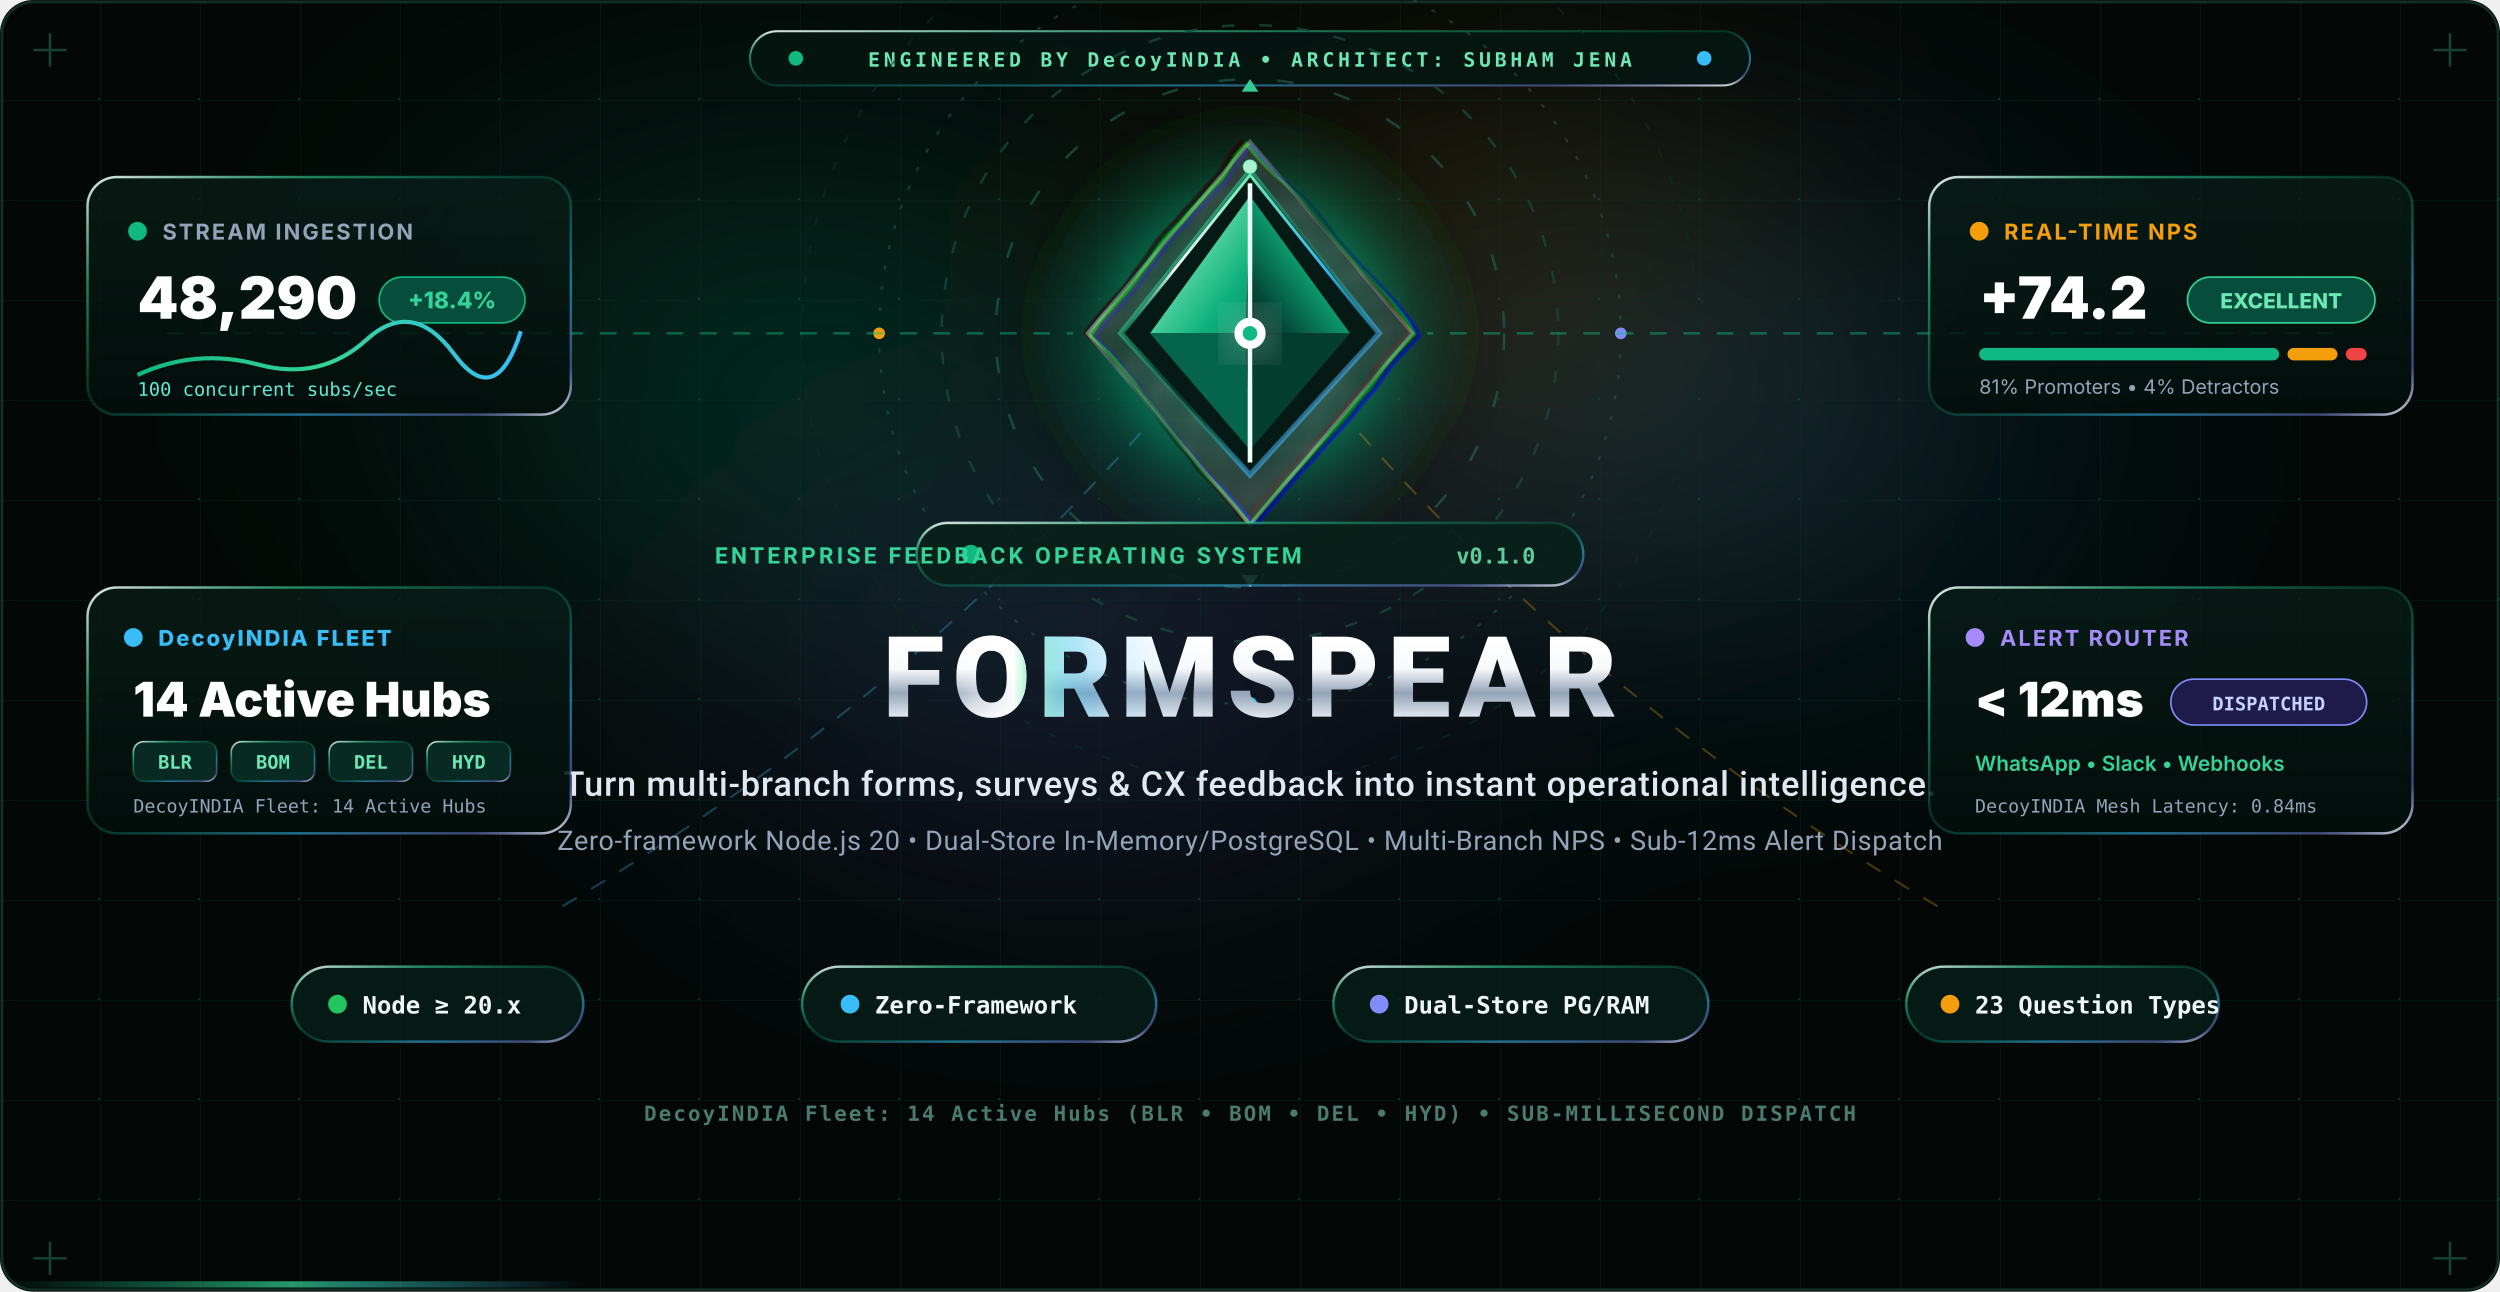
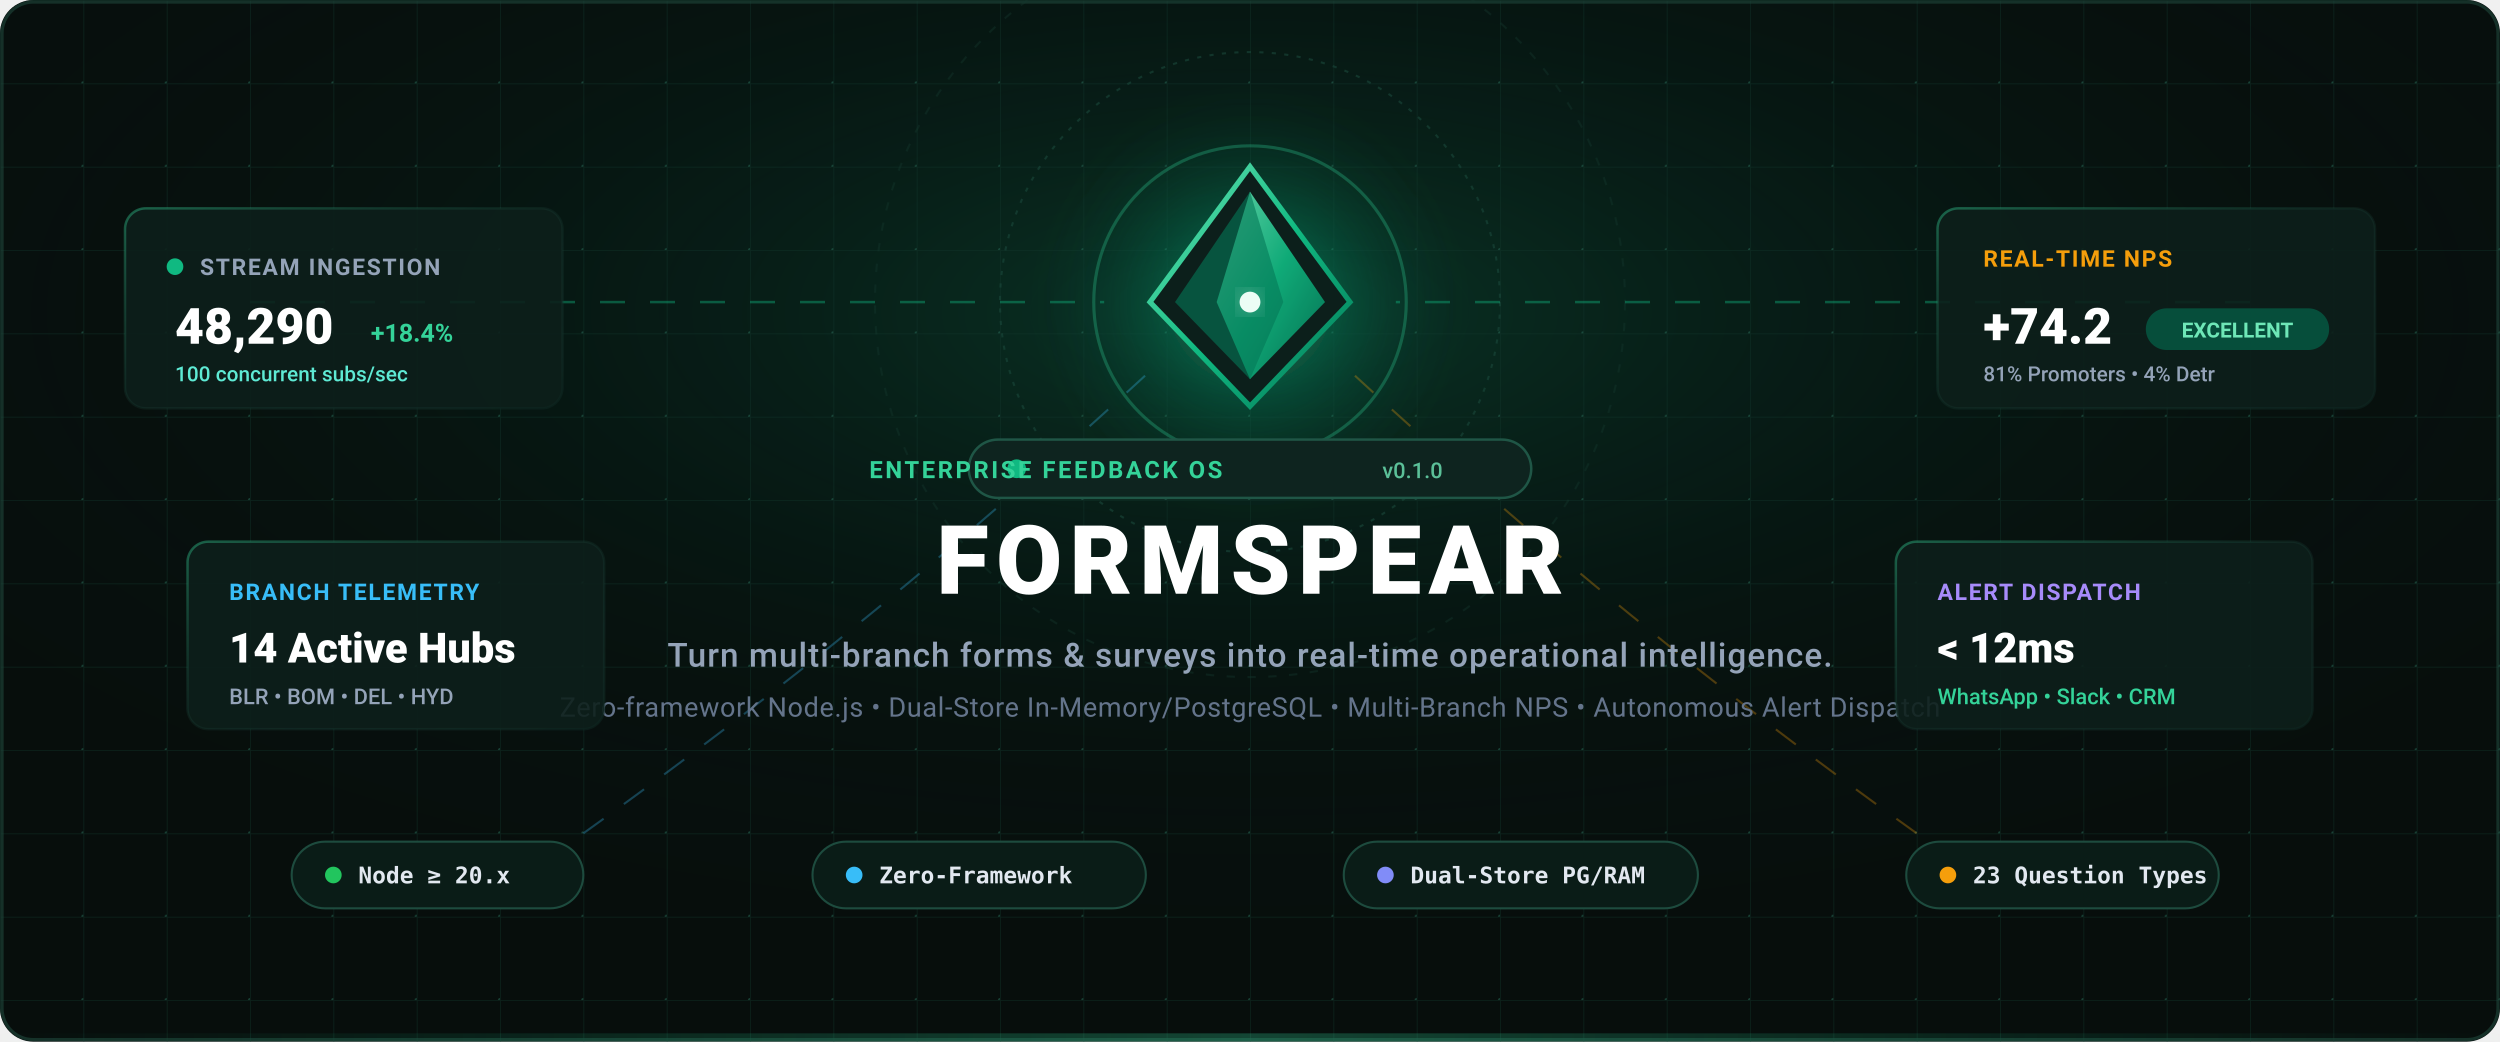
- <svg xmlns="http://www.w3.org/2000/svg" viewBox="0 0 1200 620" width="100%" height="100%" fill="none">
+ <svg xmlns="http://www.w3.org/2000/svg" viewBox="0 0 1200 500" width="100%" height="100%" fill="none">
  <defs>
-     <filter id="liquid-glass-lens" color-interpolation-filters="sRGB" x="-30%" y="-30%" width="160%" height="160%">
-       <feTurbulence type="fractalNoise" baseFrequency="0.018 0.018" numOctaves="3" result="glassNoise" />
-       <feDisplacementMap in="SourceGraphic" in2="glassNoise" scale="9" xChannelSelector="R" yChannelSelector="G" result="displaced" />
-       <feSpecularLighting in="glassNoise" surfaceScale="2" specularConstant="1.2" specularExponent="24" lighting-color="#FFFFFF" result="specular">
-         <feDistantLight azimuth="225" elevation="60" />
-       </feSpecularLighting>
-       <feComposite in="specular" in2="SourceAlpha" operator="in" result="specularCut" />
-       <feColorMatrix type="matrix" values="1 0 0 0 0  0 0 0 0 0  0 0 0 0 0  0 0 0 1 0" in="displaced" result="redChannel" />
-       <feOffset dx="-2.5" dy="-1" in="redChannel" result="redShift" />
-       <feColorMatrix type="matrix" values="0 0 0 0 0  0 1 0 0 0  0 0 0 0 0  0 0 0 1 0" in="displaced" result="greenChannel" />
-       <feColorMatrix type="matrix" values="0 0 0 0 0  0 0 0 0 0  0 0 1 0 0  0 0 0 1 0" in="displaced" result="blueChannel" />
-       <feOffset dx="2.5" dy="1" in="blueChannel" result="blueShift" />
-       <feBlend mode="screen" in="redShift" in2="greenChannel" result="rgBlend" />
-       <feBlend mode="screen" in="rgBlend" in2="blueShift" result="chromaFringe" />
-       <feComposite in="specularCut" in2="chromaFringe" operator="over" result="liquidFinal" />
+     <radialGradient id="hero-glow" cx="50%" cy="30%" r="65%">
+       <stop offset="0%" stop-color="#10B981" stop-opacity="0.22" />
+       <stop offset="45%" stop-color="#047857" stop-opacity="0.08" />
+       <stop offset="100%" stop-color="#060D0B" stop-opacity="0" />
+     </radialGradient>
+     <radialGradient id="spear-core-glow" cx="50%" cy="50%" r="50%">
+       <stop offset="0%" stop-color="#34D399" stop-opacity="0.6" />
+       <stop offset="60%" stop-color="#059669" stop-opacity="0.2" />
+       <stop offset="100%" stop-color="#059669" stop-opacity="0" />
+     </radialGradient>
+     <linearGradient id="spear-grad" x1="0%" y1="0%" x2="100%" y2="100%">
+       <stop offset="0%" stop-color="#6EE7B7" />
+       <stop offset="50%" stop-color="#10B981" />
+       <stop offset="100%" stop-color="#047857" />
+     </linearGradient>
+     <linearGradient id="amber-grad" x1="0%" y1="0%" x2="100%" y2="100%">
+       <stop offset="0%" stop-color="#FCD34D" />
+       <stop offset="100%" stop-color="#F59E0B" />
+     </linearGradient>
+     <linearGradient id="card-border" x1="0%" y1="0%" x2="100%" y2="100%">
+       <stop offset="0%" stop-color="#34D399" stop-opacity="0.4" />
+       <stop offset="50%" stop-color="#1F4A40" stop-opacity="0.2" />
+       <stop offset="100%" stop-color="#0D241F" stop-opacity="0.6" />
+     </linearGradient>
+     <linearGradient id="beam-grad" x1="0%" y1="0%" x2="100%" y2="0%">
+       <stop offset="0%" stop-color="#10B981" stop-opacity="0" />
+       <stop offset="50%" stop-color="#34D399" stop-opacity="0.8" />
+       <stop offset="100%" stop-color="#10B981" stop-opacity="0" />
+     </linearGradient>
+     <pattern id="grid" width="40" height="40" patternUnits="userSpaceOnUse">
+       <path d="M 40 0 L 0 0 0 40" fill="none" stroke="#16382E" stroke-width="0.8" stroke-opacity="0.45" />
+       <circle cx="40" cy="40" r="1" fill="#235D4D" fill-opacity="0.6" />
+     </pattern>
+     <filter id="glow-blur" x="-20%" y="-20%" width="140%" height="140%">
+       <feGaussianBlur stdDeviation="8" result="blur" />
+       <feComposite in="SourceGraphic" in2="blur" operator="over" />
    </filter>
-     <filter id="aurora-blur" x="-40%" y="-40%" width="180%" height="180%">
-       <feGaussianBlur in="SourceGraphic" stdDeviation="68" />
+     <filter id="soft-blur" x="-30%" y="-30%" width="160%" height="160%">
+       <feGaussianBlur stdDeviation="16" />
    </filter>
-     <filter id="spear-glow-filter" x="-50%" y="-50%" width="200%" height="200%">
-       <feGaussianBlur stdDeviation="16" result="blur1" />
-       <feGaussianBlur stdDeviation="6" result="blur2" />
-       <feMerge>
-         <feMergeNode in="blur1" />
-         <feMergeNode in="blur2" />
-         <feMergeNode in="SourceGraphic" />
-       </feMerge>
-     </filter>
-     <linearGradient id="glass-rim-gleam" x1="0%" y1="0%" x2="100%" y2="100%">
-       <stop offset="0%" stop-color="#FFFFFF" stop-opacity="0.9" />
-       <stop offset="22%" stop-color="#34D399" stop-opacity="0.6" />
-       <stop offset="48%" stop-color="#10B981" stop-opacity="0.2" />
-       <stop offset="72%" stop-color="#38BDF8" stop-opacity="0.55" />
-       <stop offset="90%" stop-color="#818CF8" stop-opacity="0.45" />
-       <stop offset="100%" stop-color="#FFFFFF" stop-opacity="0.85" />
-     </linearGradient>
-     <linearGradient id="top-rim-highlight" x1="0%" y1="0%" x2="100%" y2="0%">
-       <stop offset="0%" stop-color="#34D399" stop-opacity="0" />
-       <stop offset="20%" stop-color="#FFFFFF" stop-opacity="0.95" />
-       <stop offset="50%" stop-color="#6EE7B7" stop-opacity="1" />
-       <stop offset="80%" stop-color="#38BDF8" stop-opacity="0.95" />
-       <stop offset="100%" stop-color="#38BDF8" stop-opacity="0" />
-     </linearGradient>
-     <linearGradient id="card-glass-fill" x1="0%" y1="0%" x2="0%" y2="100%">
-       <stop offset="0%" stop-color="#081E18" stop-opacity="0.75" />
-       <stop offset="100%" stop-color="#030E0B" stop-opacity="0.9" />
-     </linearGradient>
-     <linearGradient id="metallic-brand-text" x1="0%" y1="0%" x2="0%" y2="100%">
-       <stop offset="0%" stop-color="#FFFFFF" />
-       <stop offset="40%" stop-color="#F8FAFC" />
-       <stop offset="70%" stop-color="#94A3B8" />
-       <stop offset="100%" stop-color="#E2E8F0" />
-     </linearGradient>
-     <linearGradient id="sheen-beam-grad" x1="0%" y1="0%" x2="100%" y2="0%">
-       <stop offset="0%" stop-color="#FFFFFF" stop-opacity="0" />
-       <stop offset="30%" stop-color="#FFFFFF" stop-opacity="0.08" />
-       <stop offset="48%" stop-color="#FFFFFF" stop-opacity="0.95" />
-       <stop offset="52%" stop-color="#A7F3D0" stop-opacity="1" />
-       <stop offset="68%" stop-color="#38BDF8" stop-opacity="0.3" />
-       <stop offset="100%" stop-color="#FFFFFF" stop-opacity="0" />
-     </linearGradient>
-     <radialGradient id="aurora-emerald" cx="50%" cy="50%" r="50%">
-       <stop offset="0%" stop-color="#10B981" stop-opacity="0.45" />
-       <stop offset="60%" stop-color="#059669" stop-opacity="0.2" />
-       <stop offset="100%" stop-color="#042F24" stop-opacity="0" />
-     </radialGradient>
-     <radialGradient id="aurora-cyan" cx="50%" cy="50%" r="50%">
-       <stop offset="0%" stop-color="#38BDF8" stop-opacity="0.4" />
-       <stop offset="55%" stop-color="#0284C7" stop-opacity="0.18" />
-       <stop offset="100%" stop-color="#030706" stop-opacity="0" />
-     </radialGradient>
-     <radialGradient id="aurora-violet" cx="50%" cy="50%" r="50%">
-       <stop offset="0%" stop-color="#818CF8" stop-opacity="0.35" />
-       <stop offset="50%" stop-color="#6366F1" stop-opacity="0.15" />
-       <stop offset="100%" stop-color="#030706" stop-opacity="0" />
-     </radialGradient>
-     <radialGradient id="aurora-amber" cx="50%" cy="50%" r="50%">
-       <stop offset="0%" stop-color="#F59E0B" stop-opacity="0.35" />
-       <stop offset="55%" stop-color="#D97706" stop-opacity="0.15" />
-       <stop offset="100%" stop-color="#030706" stop-opacity="0" />
-     </radialGradient>
-     <radialGradient id="spear-core-aura" cx="50%" cy="50%" r="50%">
-       <stop offset="0%" stop-color="#6EE7B7" stop-opacity="0.9" />
-       <stop offset="35%" stop-color="#10B981" stop-opacity="0.4" />
-       <stop offset="70%" stop-color="#047857" stop-opacity="0.1" />
-       <stop offset="100%" stop-color="#040807" stop-opacity="0" />
-     </radialGradient>
-     <linearGradient id="spear-facet-left" x1="0%" y1="0%" x2="100%" y2="100%">
-       <stop offset="0%" stop-color="#D1FAE5" />
-       <stop offset="35%" stop-color="#6EE7B7" />
-       <stop offset="75%" stop-color="#10B981" />
-       <stop offset="100%" stop-color="#059669" />
-     </linearGradient>
-     <linearGradient id="spear-facet-right" x1="100%" y1="0%" x2="0%" y2="100%">
-       <stop offset="0%" stop-color="#38BDF8" />
-       <stop offset="40%" stop-color="#10B981" />
-       <stop offset="80%" stop-color="#044E3B" />
-       <stop offset="100%" stop-color="#022C22" />
-     </linearGradient>
-     <linearGradient id="beam-sweep-grad" x1="0%" y1="0%" x2="100%" y2="0%">
-       <stop offset="0%" stop-color="#10B981" stop-opacity="0" />
-       <stop offset="50%" stop-color="#34D399" stop-opacity="0.95" />
-       <stop offset="100%" stop-color="#38BDF8" stop-opacity="0" />
-     </linearGradient>
-     <linearGradient id="sparkline-grad" x1="0%" y1="0%" x2="100%" y2="0%">
-       <stop offset="0%" stop-color="#10B981" />
-       <stop offset="50%" stop-color="#34D399" />
-       <stop offset="100%" stop-color="#38BDF8" />
-     </linearGradient>
-     <pattern id="precision-grid" width="48" height="48" patternUnits="userSpaceOnUse">
-       <path d="M 48 0 L 0 0 0 48" fill="none" stroke="#113028" stroke-width="0.75" stroke-opacity="0.5" />
-       <circle cx="48" cy="48" r="1.2" fill="#1D4D40" fill-opacity="0.7" />
-     </pattern>
-     <clipPath id="formspear-text-clip">
-       <text x="600" y="344" font-family="-apple-system, BlinkMacSystemFont, 'Segoe UI', Roboto, 'Inter', sans-serif" font-size="54" font-weight="900" letter-spacing="4" text-anchor="middle">
-         FORMSPEAR
-       </text>
-     </clipPath>
    <style>
-       /* GSAP Anticipate-Overshoot and Non-Linear Easing Physics */
-       @keyframes spear-kinetic-overshoot {
-         0%, 100% {
-           transform: translateY(0px) scale(1);
-           filter: drop-shadow(0 0 16px rgba(52, 211, 153, 0.45));
-         }
-         50% {
-           transform: translateY(-9px) scale(1.035);
-           filter: drop-shadow(0 0 36px rgba(52, 211, 153, 0.85));
-         }
+       @keyframes pulse-rings {
+         0% { transform: scale(0.92); opacity: 0.25; }
+         50% { transform: scale(1.08); opacity: 0.65; }
+         100% { transform: scale(0.92); opacity: 0.25; }
      }
-       @keyframes aura-pulse-physics {
-         0%, 100% { transform: scale(0.9); opacity: 0.35; }
-         50% { transform: scale(1.18); opacity: 0.8; }
-       }
-       @keyframes card-float-physics-1 {
+       @keyframes float-slow {
        0%, 100% { transform: translateY(0px); }
        50% { transform: translateY(-8px); }
      }
-       @keyframes card-float-physics-2 {
+       @keyframes float-reverse {
        0%, 100% { transform: translateY(0px); }
-         50% { transform: translateY(7px); }
+         50% { transform: translateY(8px); }
      }
- 
-       /* React Bits Aurora Undulating Plasma Blobs */
-       @keyframes aurora-plasma-morph-1 {
-         0% { transform: translate(0px, 0px) scale(1) rotate(0deg); }
-         33% { transform: translate(60px, -25px) scale(1.18) rotate(45deg); }
-         66% { transform: translate(-40px, 30px) scale(0.92) rotate(90deg); }
-         100% { transform: translate(0px, 0px) scale(1) rotate(120deg); }
+       @keyframes spear-shimmer {
+         0% { filter: drop-shadow(0 0 10px rgba(52, 211, 153, 0.4)); }
+         50% { filter: drop-shadow(0 0 26px rgba(52, 211, 153, 0.85)); }
+         100% { filter: drop-shadow(0 0 10px rgba(52, 211, 153, 0.4)); }
      }
-       @keyframes aurora-plasma-morph-2 {
-         0% { transform: translate(0px, 0px) scale(1) rotate(0deg); }
-         33% { transform: translate(-55px, 35px) scale(1.22) rotate(-50deg); }
-         66% { transform: translate(45px, -20px) scale(0.88) rotate(-100deg); }
-         100% { transform: translate(0px, 0px) scale(1) rotate(-180deg); }
+       @keyframes scan-horizontal {
+         0% { transform: translateX(-1200px); }
+         100% { transform: translateX(1200px); }
      }
-       @keyframes aurora-plasma-morph-3 {
-         0% { transform: translate(0px, 0px) scale(1); }
-         50% { transform: translate(40px, 40px) scale(1.15); }
-         100% { transform: translate(0px, 0px) scale(1); }
-       }
-       @keyframes aurora-plasma-morph-4 {
-         0% { transform: translate(0px, 0px) scale(1); }
-         50% { transform: translate(-35px, -30px) scale(1.2); }
-         100% { transform: translate(0px, 0px) scale(1); }
-       }
- 
-       /* Shiny Metallic Sheen Sweep Across FORMSPEAR Header */
-       @keyframes metallic-sheen-sweep {
-         0% { transform: translateX(-500px) skewX(-25deg); opacity: 0; }
-         12% { opacity: 0.85; }
-         45% { opacity: 0.95; }
-         60% { transform: translateX(850px) skewX(-25deg); opacity: 0; }
-         100% { transform: translateX(850px) skewX(-25deg); opacity: 0; }
-       }
- 
-       /* Staggered Particle Trajectory Emission from Spearhead (x=600, y=80) */
-       @keyframes particle-burst-1 {
-         0% { transform: translate(0px, 0px) scale(0.3); opacity: 0; }
-         15% { opacity: 1; transform: translate(-18px, -20px) scale(1.2); }
-         80% { opacity: 0.8; transform: translate(-65px, -70px) scale(0.85); }
-         100% { transform: translate(-80px, -90px) scale(0.1); opacity: 0; }
-       }
-       @keyframes particle-burst-2 {
-         0% { transform: translate(0px, 0px) scale(0.3); opacity: 0; }
-         15% { opacity: 1; transform: translate(18px, -20px) scale(1.2); }
-         80% { opacity: 0.8; transform: translate(65px, -70px) scale(0.85); }
-         100% { transform: translate(80px, -90px) scale(0.1); opacity: 0; }
-       }
-       @keyframes particle-burst-3 {
-         0% { transform: translate(0px, 0px) scale(0.3); opacity: 0; }
-         15% { opacity: 1; transform: translate(0px, -25px) scale(1.3); }
-         80% { opacity: 0.85; transform: translate(0px, -85px) scale(0.9); }
-         100% { transform: translate(0px, -110px) scale(0.1); opacity: 0; }
-       }
-       @keyframes particle-burst-4 {
-         0% { transform: translate(0px, 0px) scale(0.3); opacity: 0; }
-         15% { opacity: 1; transform: translate(-30px, -12px) scale(1.1); }
-         80% { opacity: 0.75; transform: translate(-95px, -45px) scale(0.8); }
-         100% { transform: translate(-120px, -60px) scale(0.1); opacity: 0; }
-       }
-       @keyframes particle-burst-5 {
-         0% { transform: translate(0px, 0px) scale(0.3); opacity: 0; }
-         15% { opacity: 1; transform: translate(30px, -12px) scale(1.1); }
-         80% { opacity: 0.75; transform: translate(95px, -45px) scale(0.8); }
-         100% { transform: translate(120px, -60px) scale(0.1); opacity: 0; }
-       }
-       @keyframes particle-burst-6 {
-         0% { transform: translate(0px, 0px) scale(0.3); opacity: 0; }
-         15% { opacity: 1; transform: translate(-10px, -30px) scale(1.25); }
-         80% { opacity: 0.8; transform: translate(-30px, -95px) scale(0.85); }
-         100% { transform: translate(-40px, -125px) scale(0.1); opacity: 0; }
-       }
- 
-       /* Orbital and Beacon Animations */
-       @keyframes orbit-clockwise {
+       @keyframes radar-sweep {
        0% { transform: rotate(0deg); }
        100% { transform: rotate(360deg); }
      }
-       @keyframes orbit-counter {
-         0% { transform: rotate(360deg); }
-         100% { transform: rotate(0deg); }
-       }
-       @keyframes live-blip-physics {
-         0%, 100% { opacity: 0.35; transform: scale(0.9); }
-         50% { opacity: 1; transform: scale(1.2); }
-       }
-       @keyframes wave-stream {
-         0% { stroke-dashoffset: 280; }
+       @keyframes data-stream {
+         0% { stroke-dashoffset: 240; }
        100% { stroke-dashoffset: 0; }
      }
-       @keyframes sweep-beam {
-         0% { transform: translateX(-600px); }
-         100% { transform: translateX(1200px); }
-       }
-       @keyframes spark-shimmer {
-         0%, 100% { opacity: 0.25; }
+       @keyframes dot-blink {
+         0%, 100% { opacity: 0.3; }
        50% { opacity: 1; }
      }

-       /* Class Mappings with GSAP cubic-bezier ease curves */
-       .spear-hero-group {
-         transform-origin: 600px 160px;
-         animation: spear-kinetic-overshoot 4.2s cubic-bezier(0.34, 1.56, 0.64, 1) infinite;
+       .pulse-ring-anim {
+         transform-origin: 600px 145px;
+         animation: pulse-rings 5s ease-in-out infinite;
      }
-       .spear-aura {
-         transform-origin: 600px 160px;
-         animation: aura-pulse-physics 3.6s cubic-bezier(0.34, 1.56, 0.64, 1) infinite;
+       .spear-anim {
+         transform-origin: 600px 145px;
+         animation: spear-shimmer 3.8s ease-in-out infinite;
      }
-       .float-card-tl {
-         animation: card-float-physics-1 6s cubic-bezier(0.34, 1.56, 0.64, 1) infinite;
+       .float-card-1 {
+         animation: float-slow 6s ease-in-out infinite;
      }
-       .float-card-bl {
-         animation: card-float-physics-2 6.8s cubic-bezier(0.34, 1.56, 0.64, 1) infinite 0.4s;
+       .float-card-2 {
+         animation: float-reverse 7s ease-in-out infinite;
      }
-       .float-card-tr {
-         animation: card-float-physics-2 6.4s cubic-bezier(0.34, 1.56, 0.64, 1) infinite 0.8s;
+       .float-card-3 {
+         animation: float-slow 8s ease-in-out 1s infinite;
      }
-       .float-card-br {
-         animation: card-float-physics-1 7.2s cubic-bezier(0.34, 1.56, 0.64, 1) infinite 1.2s;
+       .stream-line {
+         stroke-dasharray: 12, 12;
+         animation: data-stream 4s linear infinite;
+       }
+       .live-dot {
+         animation: dot-blink 1.8s ease-in-out infinite;
      }

-       .aurora-blob-1 {
-         transform-origin: 380px 180px;
-         animation: aurora-plasma-morph-1 18s ease-in-out infinite alternate;
-       }
-       .aurora-blob-2 {
-         transform-origin: 820px 200px;
-         animation: aurora-plasma-morph-2 22s ease-in-out infinite alternate;
-       }
-       .aurora-blob-3 {
-         transform-origin: 520px 320px;
-         animation: aurora-plasma-morph-3 16s ease-in-out infinite alternate;
-       }
-       .aurora-blob-4 {
-         transform-origin: 720px 140px;
-         animation: aurora-plasma-morph-4 20s ease-in-out infinite alternate;
-       }
- 
-       .metallic-sheen-bar {
-         animation: metallic-sheen-sweep 4.8s cubic-bezier(0.25, 1, 0.5, 1) infinite;
-       }
- 
-       /* Staggered Particle Trajectory Emission */
-       .p-emit-1 {
-         transform-origin: 600px 80px;
-         animation: particle-burst-1 3.2s cubic-bezier(0.34, 1.56, 0.64, 1) infinite 0s;
-       }
-       .p-emit-2 {
-         transform-origin: 600px 80px;
-         animation: particle-burst-2 3.2s cubic-bezier(0.34, 1.56, 0.64, 1) infinite 0.5s;
-       }
-       .p-emit-3 {
-         transform-origin: 600px 80px;
-         animation: particle-burst-3 3.2s cubic-bezier(0.34, 1.56, 0.64, 1) infinite 1.0s;
-       }
-       .p-emit-4 {
-         transform-origin: 600px 80px;
-         animation: particle-burst-4 3.2s cubic-bezier(0.34, 1.56, 0.64, 1) infinite 1.5s;
-       }
-       .p-emit-5 {
-         transform-origin: 600px 80px;
-         animation: particle-burst-5 3.2s cubic-bezier(0.34, 1.56, 0.64, 1) infinite 2.0s;
-       }
-       .p-emit-6 {
-         transform-origin: 600px 80px;
-         animation: particle-burst-6 3.2s cubic-bezier(0.34, 1.56, 0.64, 1) infinite 2.5s;
-       }
- 
-       .orbit-cw {
-         transform-origin: 600px 160px;
-         animation: orbit-clockwise 24s linear infinite;
-       }
-       .orbit-ccw {
-         transform-origin: 600px 160px;
-         animation: orbit-counter 18s linear infinite;
-       }
-       .live-beacon {
-         transform-origin: center;
-         animation: live-blip-physics 1.8s cubic-bezier(0.34, 1.56, 0.64, 1) infinite;
-       }
-       .wave-path {
-         stroke-dasharray: 8, 8;
-         animation: wave-stream 3s linear infinite;
-       }
-       .bottom-beam {
-         animation: sweep-beam 5s cubic-bezier(0.4, 0, 0.2, 1) infinite;
-       }
-       .spark-line {
-         animation: spark-shimmer 2.4s ease-in-out infinite;
-       }
- 
-       /* Accessibility: Reduced Motion Query */
      @media (prefers-reduced-motion: reduce) {
-         .spear-hero-group, .spear-aura, .float-card-tl, .float-card-bl,
-         .float-card-tr, .float-card-br, .aurora-blob-1, .aurora-blob-2,
-         .aurora-blob-3, .aurora-blob-4, .metallic-sheen-bar,
-         .p-emit-1, .p-emit-2, .p-emit-3, .p-emit-4, .p-emit-5, .p-emit-6,
-         .orbit-cw, .orbit-ccw, .live-beacon, .wave-path, .bottom-beam, .spark-line {
+         .pulse-ring-anim, .spear-anim, .float-card-1, .float-card-2, .float-card-3, .stream-line, .live-dot {
          animation: none !important;
        }
      }
    </style>
  </defs>
-   <rect width="1200" height="620" rx="16" fill="#030806" />
-   <g class="aurora-viewport" filter="url(#aurora-blur)" opacity="0.65">
-     <ellipse class="aurora-blob-1" cx="380" cy="180" rx="260" ry="160" fill="url(#aurora-emerald)" />
-     <ellipse class="aurora-blob-2" cx="820" cy="200" rx="270" ry="170" fill="url(#aurora-cyan)" />
-     <ellipse class="aurora-blob-3" cx="520" cy="320" rx="290" ry="150" fill="url(#aurora-violet)" />
-     <ellipse class="aurora-blob-4" cx="720" cy="140" rx="230" ry="140" fill="url(#aurora-amber)" />
+   <rect width="1200" height="500" rx="16" fill="#070E0C" />
+   <rect width="1200" height="500" rx="16" fill="url(#hero-glow)" />
+   <rect width="1200" height="500" rx="16" fill="url(#grid)" />
+   <rect x="1" y="1" width="1198" height="498" rx="15" fill="none" stroke="#1F473B" stroke-width="1.5" stroke-opacity="0.6" />
+   <circle cx="600" cy="145" r="180" stroke="#13362C" stroke-width="1" stroke-dasharray="4, 6" opacity="0.4" />
+   <circle cx="600" cy="145" r="120" stroke="#19473A" stroke-width="1" stroke-dasharray="2, 4" opacity="0.6" />
+   <circle class="pulse-ring-anim" cx="600" cy="145" r="75" stroke="#34D399" stroke-width="1.5" fill="none" opacity="0.3" />
+   <circle cx="600" cy="145" r="90" fill="url(#spear-core-glow)" filter="url(#soft-blur)" />
+   <path d="M 120 145 L 530 145" stroke="#10B981" stroke-width="1.2" opacity="0.4" class="stream-line" />
+   <path d="M 1080 145 L 670 145" stroke="#10B981" stroke-width="1.2" opacity="0.4" class="stream-line" />
+   <path d="M 280 400 Q 420 300 550 180" stroke="#38BDF8" stroke-width="1" opacity="0.3" class="stream-line" />
+   <path d="M 920 400 Q 780 300 650 180" stroke="#F59E0B" stroke-width="1" opacity="0.3" class="stream-line" />
+   <g class="spear-anim">
+     <polygon points="600,80 648,145 600,195 552,145" fill="#0C1F1B" stroke="url(#spear-grad)" stroke-width="2.5" />
+     <polygon points="600,92 636,145 600,182 584,145" fill="url(#spear-grad)" opacity="0.9" />
+     <polygon points="600,92 564,145 600,182 616,145" fill="#047857" opacity="0.6" />
+     <circle cx="600" cy="145" r="5" fill="#ECFDF5" filter="url(#glow-blur)" />
  </g>
-   <rect width="1200" height="620" rx="16" fill="url(#precision-grid)" opacity="0.75" />
-   <rect x="1" y="1" width="1198" height="618" rx="15" fill="none" stroke="#16382E" stroke-width="1.2" stroke-opacity="0.8" />
-   <g stroke="#235D4D" stroke-width="1.2" opacity="0.65">
-     <path d="M 24 16 L 24 32 M 16 24 L 32 24" />
-     <path d="M 1176 16 L 1176 32 M 1168 24 L 1184 24" />
-     <path d="M 24 596 L 24 612 M 16 604 L 32 604" />
-     <path d="M 1176 596 L 1176 612 M 1168 604 L 1184 604" />
+   <g text-anchor="middle">
+     <g transform="translate(600, 225)">
+       <rect x="-135" y="-14" width="270" height="28" rx="14" fill="#0E241F" stroke="#1F5646" stroke-width="1.2" />
+       <circle cx="-112" cy="0" r="4.5" fill="#10B981" class="live-dot" />
+       <text x="-98" y="4.5" font-family="-apple-system, BlinkMacSystemFont, 'Segoe UI', Roboto, sans-serif" font-size="11.5" font-weight="700" fill="#34D399" letter-spacing="1.2">ENTERPRISE FEEDBACK OS</text>
+       <text x="78" y="4.5" font-family="-apple-system, BlinkMacSystemFont, 'Segoe UI', Roboto, sans-serif" font-size="10.5" font-weight="500" fill="#6EE7B7" opacity="0.8">v0.1.0</text>
+     </g>
+     <text x="600" y="285" font-family="-apple-system, BlinkMacSystemFont, 'Segoe UI', Roboto, 'Inter', sans-serif" font-size="46" font-weight="900" fill="#FFFFFF" letter-spacing="3.5">
+       FORMSPEAR
+     </text>
+     <text x="600" y="320" font-family="-apple-system, BlinkMacSystemFont, 'Segoe UI', Roboto, sans-serif" font-size="16" font-weight="500" fill="#94A3B8" letter-spacing="0.5">
+       Turn multi-branch forms &amp; surveys into real-time operational intelligence.
+     </text>
+     <text x="600" y="344" font-family="-apple-system, BlinkMacSystemFont, 'Segoe UI', Roboto, sans-serif" font-size="13" font-weight="400" fill="#64748B" letter-spacing="0.3">
+       Zero-framework Node.js • Dual-Store In-Memory/PostgreSQL • Multi-Branch NPS • Autonomous Alert Dispatch
+     </text>
  </g>
-   <g transform="translate(600, 28)">
-     <rect x="-240" y="-13" width="480" height="26" rx="13" fill="#051611" fill-opacity="0.88" stroke="url(#glass-rim-gleam)" stroke-width="1" />
-     <path d="M -225 -12 L 225 -12" stroke="url(#top-rim-highlight)" stroke-width="0.9" opacity="0.85" />
-     <circle cx="-218" cy="0" r="3.5" fill="#10B981" class="live-beacon" />
-     <text x="0" y="4" text-anchor="middle" font-family="ui-monospace, monospace" font-size="9.5" font-weight="700" fill="#6EE7B7" letter-spacing="1.8">
-       ENGINEERED BY DecoyINDIA • ARCHITECT: SUBHAM JENA
-     </text>
-     <circle cx="218" cy="0" r="3.5" fill="#38BDF8" class="live-beacon" />
+   <g class="float-card-1" transform="translate(60, 100)">
+     <rect width="210" height="96" rx="10" fill="#0D1F1B" fill-opacity="0.88" stroke="url(#card-border)" stroke-width="1.2" />
+     <circle cx="24" cy="28" r="4" fill="#10B981" class="live-dot" />
+     <text x="36" y="32" font-family="-apple-system, BlinkMacSystemFont, 'Segoe UI', Roboto, sans-serif" font-size="11" font-weight="600" fill="#94A3B8" letter-spacing="0.8">STREAM INGESTION</text>
+     <text x="24" y="65" font-family="-apple-system, BlinkMacSystemFont, 'Segoe UI', Roboto, sans-serif" font-size="24" font-weight="800" fill="#FFFFFF">48,290</text>
+     <text x="118" y="64" font-family="-apple-system, BlinkMacSystemFont, 'Segoe UI', Roboto, sans-serif" font-size="12" font-weight="700" fill="#34D399">+18.4%</text>
+     <text x="24" y="83" font-family="-apple-system, BlinkMacSystemFont, 'Segoe UI', Roboto, sans-serif" font-size="10" font-weight="500" fill="#5EEAD4">100 concurrent subs/sec</text>
  </g>
-   <circle cx="600" cy="160" r="215" stroke="#0E2D24" stroke-width="1" stroke-dasharray="4, 10" opacity="0.6" />
-   <circle cx="600" cy="160" r="148" stroke="#164A3C" stroke-width="1.2" stroke-dasharray="6, 12" opacity="0.75" />
-   <g class="orbit-cw">
-     <circle cx="600" cy="160" r="178" stroke="#1B5B49" stroke-width="1" stroke-dasharray="2, 8" opacity="0.6" />
-     <circle cx="600" cy="-18" r="3.5" fill="#34D399" />
-     <circle cx="600" cy="338" r="3.5" fill="#38BDF8" />
-     <circle cx="422" cy="160" r="2.8" fill="#F59E0B" />
-     <circle cx="778" cy="160" r="2.8" fill="#818CF8" />
+   <g class="float-card-2" transform="translate(90, 260)">
+     <rect width="200" height="90" rx="10" fill="#0D1F1B" fill-opacity="0.88" stroke="url(#card-border)" stroke-width="1.2" />
+     <text x="20" y="28" font-family="-apple-system, BlinkMacSystemFont, 'Segoe UI', Roboto, sans-serif" font-size="11" font-weight="600" fill="#38BDF8" letter-spacing="0.8">BRANCH TELEMETRY</text>
+     <text x="20" y="58" font-family="-apple-system, BlinkMacSystemFont, 'Segoe UI', Roboto, sans-serif" font-size="20" font-weight="800" fill="#FFFFFF">14 Active Hubs</text>
+     <text x="20" y="78" font-family="-apple-system, BlinkMacSystemFont, 'Segoe UI', Roboto, sans-serif" font-size="10.5" font-weight="500" fill="#94A3B8">BLR • BOM • DEL • HYD</text>
  </g>
-   <g class="orbit-ccw">
-     <circle cx="600" cy="160" r="122" stroke="#247861" stroke-width="1.2" stroke-dasharray="8, 20" opacity="0.5" />
-     <polygon points="600,38 604,44 596,44" fill="#34D399" />
-     <polygon points="600,282 604,276 596,276" fill="#6EE7B7" />
+   <g class="float-card-2" transform="translate(930, 100)">
+     <rect width="210" height="96" rx="10" fill="#0D1F1B" fill-opacity="0.88" stroke="url(#card-border)" stroke-width="1.2" />
+     <text x="22" y="28" font-family="-apple-system, BlinkMacSystemFont, 'Segoe UI', Roboto, sans-serif" font-size="11" font-weight="600" fill="#F59E0B" letter-spacing="0.8">REAL-TIME NPS</text>
+     <text x="22" y="65" font-family="-apple-system, BlinkMacSystemFont, 'Segoe UI', Roboto, sans-serif" font-size="24" font-weight="800" fill="#FFFFFF">+74.2</text>
+     <rect x="100" y="48" width="88" height="20" rx="10" fill="#064E3B" />
+     <text x="144" y="62" text-anchor="middle" font-family="-apple-system, BlinkMacSystemFont, 'Segoe UI', Roboto, sans-serif" font-size="10" font-weight="700" fill="#6EE7B7">EXCELLENT</text>
+     <text x="22" y="83" font-family="-apple-system, BlinkMacSystemFont, 'Segoe UI', Roboto, sans-serif" font-size="10" font-weight="500" fill="#94A3B8">81% Promoters • 4% Detr</text>
  </g>
-   <circle cx="600" cy="160" r="115" fill="url(#spear-core-aura)" class="spear-aura" filter="url(#spear-glow-filter)" />
-   <g transform="translate(600, 160)">
-     <polygon points="0,-92 78,0 0,92 -78,0" fill="#07221A" fill-opacity="0.3" stroke="url(#glass-rim-gleam)" stroke-width="1.8" filter="url(#liquid-glass-lens)" />
+   <g class="float-card-3" transform="translate(910, 260)">
+     <rect width="200" height="90" rx="10" fill="#0D1F1B" fill-opacity="0.88" stroke="url(#card-border)" stroke-width="1.2" />
+     <text x="20" y="28" font-family="-apple-system, BlinkMacSystemFont, 'Segoe UI', Roboto, sans-serif" font-size="11" font-weight="600" fill="#A78BFA" letter-spacing="0.8">ALERT DISPATCH</text>
+     <text x="20" y="58" font-family="-apple-system, BlinkMacSystemFont, 'Segoe UI', Roboto, sans-serif" font-size="20" font-weight="800" fill="#FFFFFF">&lt; 12ms</text>
+     <text x="20" y="78" font-family="-apple-system, BlinkMacSystemFont, 'Segoe UI', Roboto, sans-serif" font-size="10.5" font-weight="500" fill="#34D399">WhatsApp • Slack • CRM</text>
  </g>
-   <path d="M 80 160 Q 340 160 515 160" stroke="#10B981" stroke-width="1.2" opacity="0.45" class="wave-path" />
-   <path d="M 1120 160 Q 860 160 685 160" stroke="#10B981" stroke-width="1.2" opacity="0.45" class="wave-path" />
-   <path d="M 270 435 Q 430 340 550 205" stroke="#38BDF8" stroke-width="1" opacity="0.3" class="wave-path" />
-   <path d="M 930 435 Q 770 340 650 205" stroke="#F59E0B" stroke-width="1" opacity="0.3" class="wave-path" />
-   <g class="spear-hero-group">
-     <polygon points="600,82 662,160 600,228 538,160" fill="#051A14" stroke="url(#glass-rim-gleam)" stroke-width="2.6" />
-     <path d="M 540 159 L 600 84 L 660 159" stroke="url(#top-rim-highlight)" stroke-width="1.4" fill="none" />
-     <polygon points="600,94 598,160 552,160" fill="url(#spear-facet-left)" opacity="0.95" />
-     <polygon points="600,216 598,160 552,160" fill="#047857" opacity="0.8" />
-     <polygon points="600,94 602,160 648,160" fill="url(#spear-facet-right)" opacity="0.95" />
-     <polygon points="600,216 602,160 648,160" fill="#024434" opacity="0.85" />
-     <line x1="600" y1="88" x2="600" y2="222" stroke="#ECFDF5" stroke-width="2.2" />
-     <circle cx="600" cy="160" r="7.5" fill="#FFFFFF" filter="url(#spear-glow-filter)" />
-     <circle cx="600" cy="160" r="3.5" fill="#10B981" />
-   </g>
-   <g>
-     <g class="p-emit-1">
-       <circle cx="600" cy="80" r="3" fill="#6EE7B7" filter="url(#spear-glow-filter)" />
-       <circle cx="600" cy="80" r="1.5" fill="#FFFFFF" />
+   <g transform="translate(600, 420)">
+     <g transform="translate(-390, 0)">
+       <rect x="-70" y="-16" width="140" height="32" rx="16" fill="#0A1C17" stroke="#1D4B3E" stroke-width="1" />
+       <circle cx="-50" cy="0" r="4" fill="#22C55E" />
+       <text x="-38" y="4" font-family="ui-monospace, monospace" font-size="11" font-weight="600" fill="#E2E8F0">Node ≥ 20.x</text>
    </g>
-     <g class="p-emit-2">
-       <circle cx="600" cy="80" r="3.2" fill="#38BDF8" filter="url(#spear-glow-filter)" />
-       <circle cx="600" cy="80" r="1.6" fill="#FFFFFF" />
+     <g transform="translate(-130, 0)">
+       <rect x="-80" y="-16" width="160" height="32" rx="16" fill="#0A1C17" stroke="#1D4B3E" stroke-width="1" />
+       <circle cx="-60" cy="0" r="4" fill="#38BDF8" />
+       <text x="-48" y="4" font-family="ui-monospace, monospace" font-size="11" font-weight="600" fill="#E2E8F0">Zero-Framework</text>
    </g>
-     <g class="p-emit-3">
-       <circle cx="600" cy="80" r="3.5" fill="#34D399" filter="url(#spear-glow-filter)" />
-       <circle cx="600" cy="80" r="1.8" fill="#FFFFFF" />
+     <g transform="translate(130, 0)">
+       <rect x="-85" y="-16" width="170" height="32" rx="16" fill="#0A1C17" stroke="#1D4B3E" stroke-width="1" />
+       <circle cx="-65" cy="0" r="4" fill="#818CF8" />
+       <text x="-53" y="4" font-family="ui-monospace, monospace" font-size="11" font-weight="600" fill="#E2E8F0">Dual-Store PG/RAM</text>
    </g>
-     <g class="p-emit-4">
-       <circle cx="600" cy="80" r="2.8" fill="#818CF8" />
-     </g>
-     <g class="p-emit-5">
-       <circle cx="600" cy="80" r="2.8" fill="#F59E0B" />
-     </g>
-     <g class="p-emit-6">
-       <circle cx="600" cy="80" r="3.2" fill="#A7F3D0" />
+     <g transform="translate(390, 0)">
+       <rect x="-75" y="-16" width="150" height="32" rx="16" fill="#0A1C17" stroke="#1D4B3E" stroke-width="1" />
+       <circle cx="-55" cy="0" r="4" fill="#F59E0B" />
+       <text x="-43" y="4" font-family="ui-monospace, monospace" font-size="11" font-weight="600" fill="#E2E8F0">23 Question Types</text>
    </g>
  </g>
-   <g text-anchor="middle">
-     <g transform="translate(600, 266)">
-       <rect x="-160" y="-15" width="320" height="30" rx="15" fill="#08201A" fill-opacity="0.88" stroke="url(#glass-rim-gleam)" stroke-width="1.2" />
-       <path d="M -150 -14 L 150 -14" stroke="url(#top-rim-highlight)" stroke-width="0.8" opacity="0.8" />
-       <circle cx="-134" cy="0" r="4.5" fill="#10B981" class="live-beacon" />
-       <text x="-116" y="4.5" font-family="-apple-system, BlinkMacSystemFont, 'Segoe UI', Roboto, 'Inter', sans-serif" font-size="11" font-weight="700" fill="#34D399" letter-spacing="1.5">ENTERPRISE FEEDBACK OPERATING SYSTEM</text>
-       <text x="118" y="4.5" font-family="ui-monospace, monospace" font-size="10.5" font-weight="600" fill="#6EE7B7" opacity="0.85">v0.1.0</text>
-     </g>
-     <text x="600" y="344" font-family="-apple-system, BlinkMacSystemFont, 'Segoe UI', Roboto, 'Inter', sans-serif" font-size="54" font-weight="900" fill="url(#metallic-brand-text)" letter-spacing="4">
-       FORMSPEAR
-     </text>
-     <g clip-path="url(#formspear-text-clip)">
-       <rect class="metallic-sheen-bar" x="400" y="280" width="180" height="90" fill="url(#sheen-beam-grad)" />
-     </g>
-     <text x="600" y="382" font-family="-apple-system, BlinkMacSystemFont, 'Segoe UI', Roboto, 'Inter', sans-serif" font-size="16.5" font-weight="500" fill="#E2E8F0" letter-spacing="0.4">
-       Turn multi-branch forms, surveys &amp; CX feedback into instant operational intelligence.
-     </text>
-     <text x="600" y="408" font-family="-apple-system, BlinkMacSystemFont, 'Segoe UI', Roboto, sans-serif" font-size="13" font-weight="400" fill="#94A3B8" letter-spacing="0.3">
-       Zero-framework Node.js 20 • Dual-Store In-Memory/PostgreSQL • Multi-Branch NPS • Sub-12ms Alert Dispatch
-     </text>
-   </g>
-   <g class="float-card-tl" transform="translate(42, 85)">
-     <rect width="232" height="114" rx="14" fill="url(#card-glass-fill)" stroke="url(#glass-rim-gleam)" stroke-width="1.2" />
-     <path d="M 12 1 L 220 1" stroke="url(#top-rim-highlight)" stroke-width="1.2" />
-     <circle cx="24" cy="26" r="4.5" fill="#10B981" class="live-beacon" />
-     <text x="36" y="30" font-family="-apple-system, BlinkMacSystemFont, sans-serif" font-size="10.5" font-weight="700" fill="#94A3B8" letter-spacing="1">STREAM INGESTION</text>
-     <text x="24" y="68" font-family="-apple-system, BlinkMacSystemFont, sans-serif" font-size="28" font-weight="900" fill="#FFFFFF">48,290</text>
-     <rect x="140" y="48" width="70" height="22" rx="11" fill="#064E3B" stroke="#10B981" stroke-width="0.8" />
-     <text x="175" y="63" text-anchor="middle" font-family="-apple-system, BlinkMacSystemFont, sans-serif" font-size="11" font-weight="800" fill="#34D399">+18.4%</text>
-     <path d="M 24 95 Q 52 82 82 90 T 134 78 T 176 85 T 208 74" fill="none" stroke="url(#sparkline-grad)" stroke-width="2" class="spark-line" />
-     <text x="24" y="105" font-family="ui-monospace, monospace" font-size="9" fill="#5EEAD4">100 concurrent subs/sec</text>
-   </g>
-   <g class="float-card-bl" transform="translate(42, 282)">
-     <rect width="232" height="118" rx="14" fill="url(#card-glass-fill)" stroke="url(#glass-rim-gleam)" stroke-width="1.2" />
-     <path d="M 12 1 L 220 1" stroke="url(#top-rim-highlight)" stroke-width="1.2" />
-     <circle cx="22" cy="24" r="4.5" fill="#38BDF8" class="live-beacon" />
-     <text x="34" y="28" font-family="-apple-system, BlinkMacSystemFont, sans-serif" font-size="10.5" font-weight="800" fill="#38BDF8" letter-spacing="1">DecoyINDIA FLEET</text>
-     <text x="22" y="62" font-family="-apple-system, BlinkMacSystemFont, sans-serif" font-size="23" font-weight="900" fill="#FFFFFF">14 Active Hubs</text>
-     <g transform="translate(22, 74)">
-       <rect x="0" y="0" width="40" height="19" rx="5" fill="#082A22" stroke="url(#glass-rim-gleam)" stroke-width="0.8" />
-       <text x="20" y="13" text-anchor="middle" font-family="ui-monospace, monospace" font-size="9" font-weight="700" fill="#6EE7B7">BLR</text>
-       <rect x="47" y="0" width="40" height="19" rx="5" fill="#082A22" stroke="url(#glass-rim-gleam)" stroke-width="0.8" />
-       <text x="67" y="13" text-anchor="middle" font-family="ui-monospace, monospace" font-size="9" font-weight="700" fill="#6EE7B7">BOM</text>
-       <rect x="94" y="0" width="40" height="19" rx="5" fill="#082A22" stroke="url(#glass-rim-gleam)" stroke-width="0.8" />
-       <text x="114" y="13" text-anchor="middle" font-family="ui-monospace, monospace" font-size="9" font-weight="700" fill="#6EE7B7">DEL</text>
-       <rect x="141" y="0" width="40" height="19" rx="5" fill="#082A22" stroke="url(#glass-rim-gleam)" stroke-width="0.8" />
-       <text x="161" y="13" text-anchor="middle" font-family="ui-monospace, monospace" font-size="9" font-weight="700" fill="#6EE7B7">HYD</text>
-     </g>
-     <text x="22" y="108" font-family="ui-monospace, monospace" font-size="8.8" fill="#94A3B8">DecoyINDIA Fleet: 14 Active Hubs</text>
-   </g>
-   <g class="float-card-tr" transform="translate(926, 85)">
-     <rect width="232" height="114" rx="14" fill="url(#card-glass-fill)" stroke="url(#glass-rim-gleam)" stroke-width="1.2" />
-     <path d="M 12 1 L 220 1" stroke="url(#top-rim-highlight)" stroke-width="1.2" />
-     <circle cx="24" cy="26" r="4.5" fill="#F59E0B" class="live-beacon" />
-     <text x="36" y="30" font-family="-apple-system, BlinkMacSystemFont, sans-serif" font-size="10.5" font-weight="700" fill="#F59E0B" letter-spacing="1">REAL-TIME NPS</text>
-     <text x="24" y="68" font-family="-apple-system, BlinkMacSystemFont, sans-serif" font-size="28" font-weight="900" fill="#FFFFFF">+74.2</text>
-     <rect x="124" y="48" width="90" height="22" rx="11" fill="#064E3B" stroke="#34D399" stroke-width="0.8" />
-     <text x="169" y="63" text-anchor="middle" font-family="-apple-system, BlinkMacSystemFont, sans-serif" font-size="10" font-weight="800" fill="#6EE7B7">EXCELLENT</text>
-     <g transform="translate(24, 82)">
-       <rect x="0" y="0" width="144" height="6" rx="3" fill="#10B981" />
-       <rect x="148" y="0" width="24" height="6" rx="3" fill="#F59E0B" />
-       <rect x="176" y="0" width="10" height="6" rx="3" fill="#EF4444" />
-     </g>
-     <text x="24" y="104" font-family="-apple-system, BlinkMacSystemFont, sans-serif" font-size="9.5" fill="#94A3B8">81% Promoters • 4% Detractors</text>
-   </g>
-   <g class="float-card-br" transform="translate(926, 282)">
-     <rect width="232" height="118" rx="14" fill="url(#card-glass-fill)" stroke="url(#glass-rim-gleam)" stroke-width="1.2" />
-     <path d="M 12 1 L 220 1" stroke="url(#top-rim-highlight)" stroke-width="1.2" />
-     <circle cx="22" cy="24" r="4.5" fill="#A78BFA" class="live-beacon" />
-     <text x="34" y="28" font-family="-apple-system, BlinkMacSystemFont, sans-serif" font-size="10.5" font-weight="700" fill="#A78BFA" letter-spacing="1">ALERT ROUTER</text>
-     <text x="22" y="62" font-family="-apple-system, BlinkMacSystemFont, sans-serif" font-size="23" font-weight="900" fill="#FFFFFF">&lt; 12ms</text>
-     <rect x="116" y="44" width="94" height="22" rx="11" fill="#1E1B4B" stroke="#818CF8" stroke-width="0.8" />
-     <text x="163" y="59" text-anchor="middle" font-family="ui-monospace, monospace" font-size="9" font-weight="700" fill="#C7D2FE">DISPATCHED</text>
-     <text x="22" y="88" font-family="-apple-system, BlinkMacSystemFont, sans-serif" font-size="10" font-weight="600" fill="#34D399">WhatsApp • Slack • Webhooks</text>
-     <text x="22" y="108" font-family="ui-monospace, monospace" font-size="8.8" fill="#94A3B8">DecoyINDIA Mesh Latency: 0.84ms</text>
-   </g>
-   <g transform="translate(600, 482)">
-     <g transform="translate(-390, 0)">
-       <rect x="-70" y="-18" width="140" height="36" rx="18" fill="#081E18" fill-opacity="0.85" stroke="url(#glass-rim-gleam)" stroke-width="1.2" />
-       <path d="M -55 -17 L 55 -17" stroke="url(#top-rim-highlight)" stroke-width="0.8" opacity="0.8" />
-       <circle cx="-48" cy="0" r="4.5" fill="#22C55E" />
-       <text x="-36" y="4.5" font-family="ui-monospace, monospace" font-size="11.5" font-weight="700" fill="#F1F5F9">Node ≥ 20.x</text>
-     </g>
-     <g transform="translate(-130, 0)">
-       <rect x="-85" y="-18" width="170" height="36" rx="18" fill="#081E18" fill-opacity="0.85" stroke="url(#glass-rim-gleam)" stroke-width="1.2" />
-       <path d="M -70 -17 L 70 -17" stroke="url(#top-rim-highlight)" stroke-width="0.8" opacity="0.8" />
-       <circle cx="-62" cy="0" r="4.5" fill="#38BDF8" />
-       <text x="-50" y="4.5" font-family="ui-monospace, monospace" font-size="11.5" font-weight="700" fill="#F1F5F9">Zero-Framework</text>
-     </g>
-     <g transform="translate(130, 0)">
-       <rect x="-90" y="-18" width="180" height="36" rx="18" fill="#081E18" fill-opacity="0.85" stroke="url(#glass-rim-gleam)" stroke-width="1.2" />
-       <path d="M -75 -17 L 75 -17" stroke="url(#top-rim-highlight)" stroke-width="0.8" opacity="0.8" />
-       <circle cx="-68" cy="0" r="4.5" fill="#818CF8" />
-       <text x="-56" y="4.5" font-family="ui-monospace, monospace" font-size="11.5" font-weight="700" fill="#F1F5F9">Dual-Store PG/RAM</text>
-     </g>
-     <g transform="translate(390, 0)">
-       <rect x="-75" y="-18" width="150" height="36" rx="18" fill="#081E18" fill-opacity="0.85" stroke="url(#glass-rim-gleam)" stroke-width="1.2" />
-       <path d="M -60 -17 L 60 -17" stroke="url(#top-rim-highlight)" stroke-width="0.8" opacity="0.8" />
-       <circle cx="-54" cy="0" r="4.5" fill="#F59E0B" />
-       <text x="-42" y="4.5" font-family="ui-monospace, monospace" font-size="11.5" font-weight="700" fill="#F1F5F9">23 Question Types</text>
-     </g>
-   </g>
-   <g transform="translate(600, 538)" text-anchor="middle">
-     <text font-family="ui-monospace, monospace" font-size="10" font-weight="600" fill="#4B7A6E" letter-spacing="1">
-       DecoyINDIA Fleet: 14 Active Hubs (BLR • BOM • DEL • HYD) • SUB-MILLISECOND DISPATCH
-     </text>
-   </g>
-   <g opacity="0.75" class="bottom-beam">
-     <rect x="0" y="615" width="280" height="3" fill="url(#beam-sweep-grad)" />
+   <g opacity="0.35">
+     <rect x="0" y="496" width="1200" height="4" fill="url(#beam-grad)" />
  </g>
</svg>
